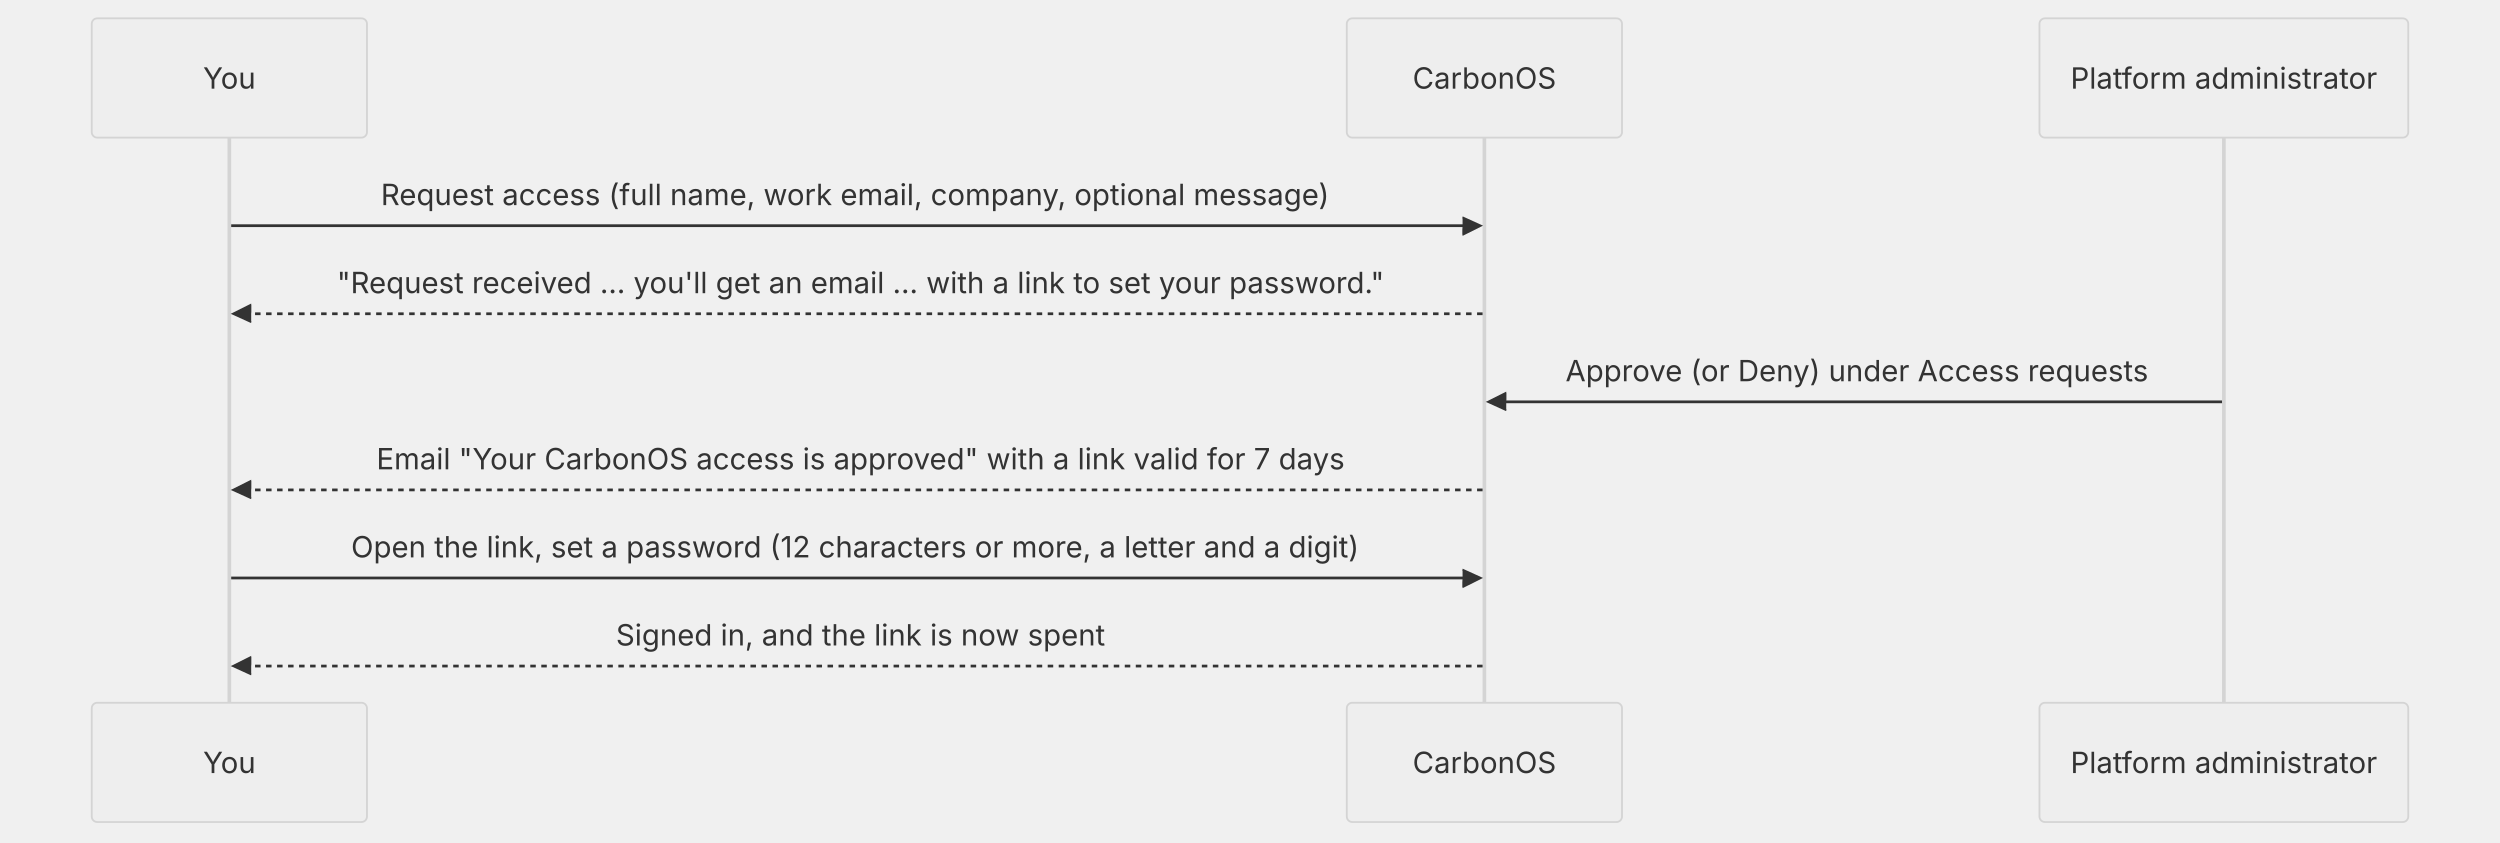
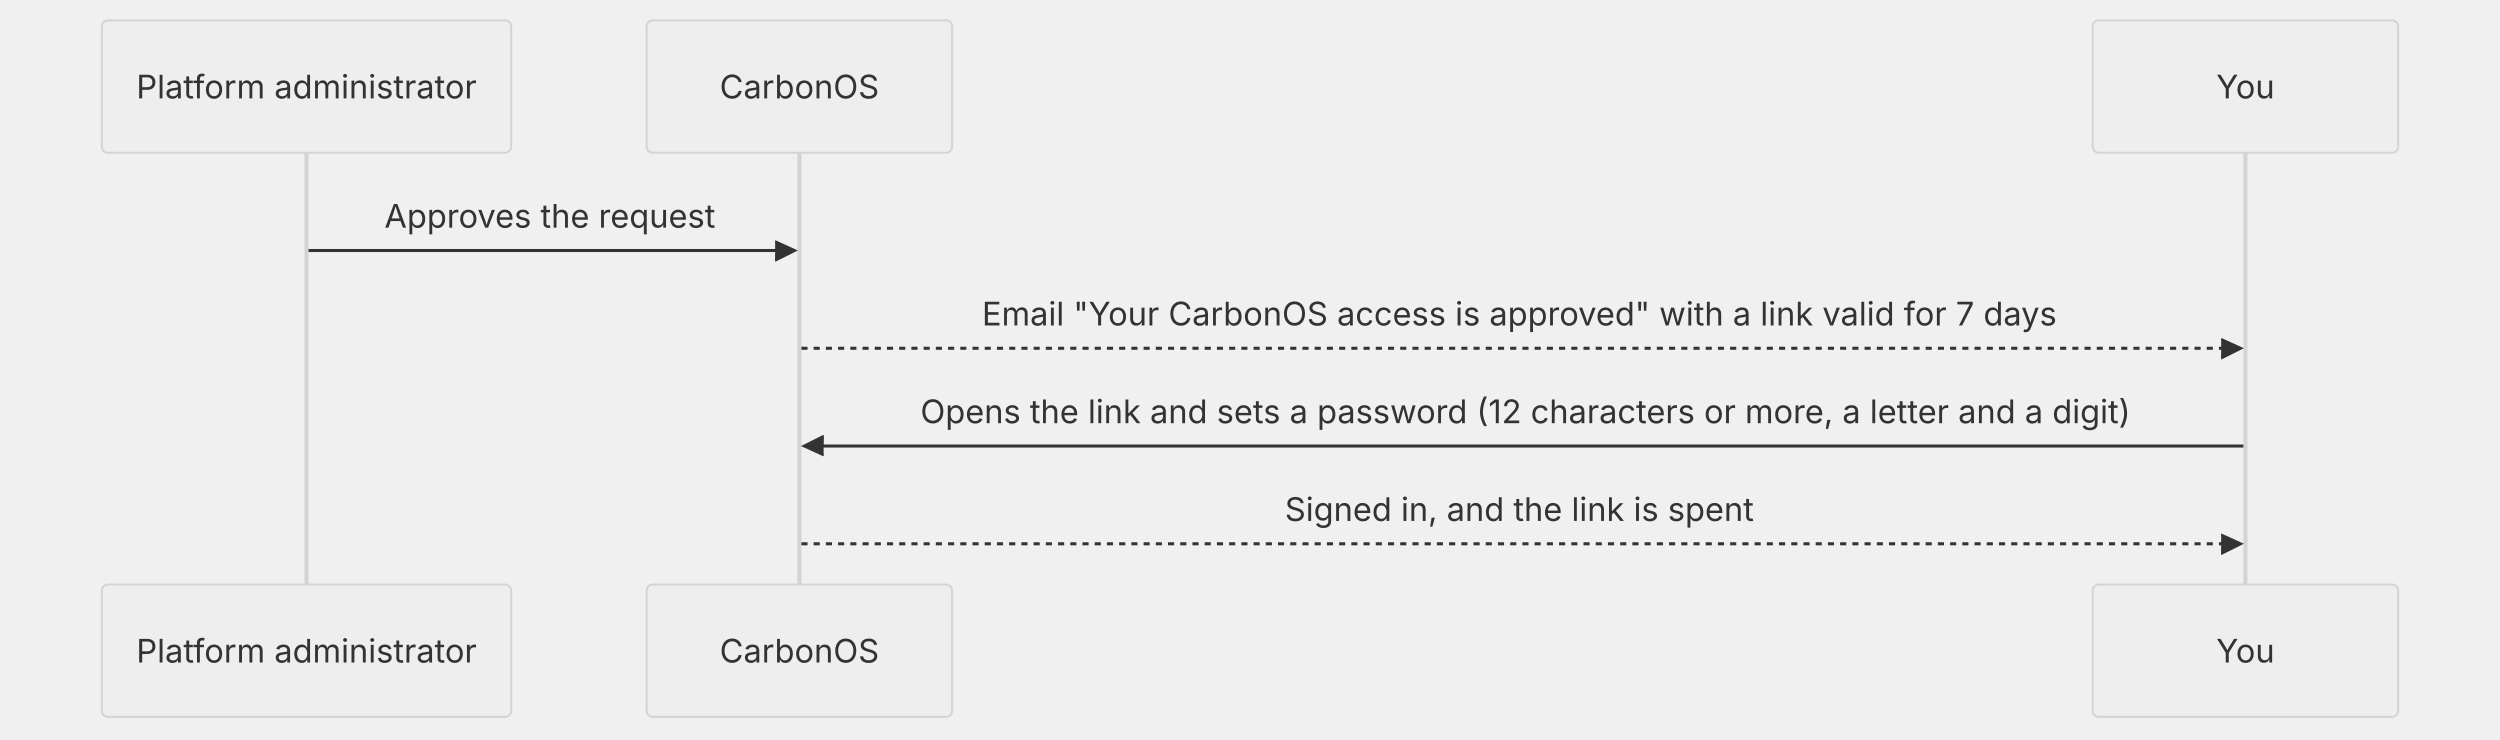
- <svg xmlns="http://www.w3.org/2000/svg" id="d4b9922a975cefffa" width="100%" style="max-width: 1362.5px;" viewBox="-50 -10 1362.5 459" role="graphics-document document" aria-roledescription="sequence" aria-describedby="chart-desc-d4b9922a975cefffa" aria-labelledby="chart-title-d4b9922a975cefffa">
+ <svg xmlns="http://www.w3.org/2000/svg" id="d324cb04a0a35ebe0" width="100%" style="max-width: 1227.5px;" viewBox="-50 -10 1227.5 363" role="graphics-document document" aria-roledescription="sequence" aria-describedby="chart-desc-d324cb04a0a35ebe0" aria-labelledby="chart-title-d324cb04a0a35ebe0">
  <g>
-     <rect x="1061.5" y="373" fill="#eaeaea" stroke="#666" width="201" height="65" name="A" rx="3" ry="3" class="actor actor-bottom" />
-     <text x="1162" y="405.5" dominant-baseline="central" alignment-baseline="central" class="actor actor-box" style="text-anchor: middle; font-size: 16px; font-weight: 400; font-family: Inter, system-ui, sans-serif;">
-       <tspan x="1162" dy="0">Platform administrator</tspan>
+     <rect x="977.5" y="277" fill="#eaeaea" stroke="#666" width="150" height="65" name="Y" rx="3" ry="3" class="actor actor-bottom" />
+     <text x="1052.5" y="309.5" dominant-baseline="central" alignment-baseline="central" class="actor actor-box" style="text-anchor: middle; font-size: 16px; font-weight: 400; font-family: Inter, system-ui, sans-serif;">
+       <tspan x="1052.5" dy="0">You</tspan>
    </text>
  </g>
  <g>
-     <rect x="684" y="373" fill="#eaeaea" stroke="#666" width="150" height="65" name="C" rx="3" ry="3" class="actor actor-bottom" />
-     <text x="759" y="405.5" dominant-baseline="central" alignment-baseline="central" class="actor actor-box" style="text-anchor: middle; font-size: 16px; font-weight: 400; font-family: Inter, system-ui, sans-serif;">
-       <tspan x="759" dy="0">CarbonOS</tspan>
+     <rect x="267.5" y="277" fill="#eaeaea" stroke="#666" width="150" height="65" name="C" rx="3" ry="3" class="actor actor-bottom" />
+     <text x="342.5" y="309.5" dominant-baseline="central" alignment-baseline="central" class="actor actor-box" style="text-anchor: middle; font-size: 16px; font-weight: 400; font-family: Inter, system-ui, sans-serif;">
+       <tspan x="342.5" dy="0">CarbonOS</tspan>
    </text>
  </g>
  <g>
-     <rect x="0" y="373" fill="#eaeaea" stroke="#666" width="150" height="65" name="Y" rx="3" ry="3" class="actor actor-bottom" />
-     <text x="75" y="405.5" dominant-baseline="central" alignment-baseline="central" class="actor actor-box" style="text-anchor: middle; font-size: 16px; font-weight: 400; font-family: Inter, system-ui, sans-serif;">
-       <tspan x="75" dy="0">You</tspan>
+     <rect x="0" y="277" fill="#eaeaea" stroke="#666" width="201" height="65" name="A" rx="3" ry="3" class="actor actor-bottom" />
+     <text x="100.5" y="309.5" dominant-baseline="central" alignment-baseline="central" class="actor actor-box" style="text-anchor: middle; font-size: 16px; font-weight: 400; font-family: Inter, system-ui, sans-serif;">
+       <tspan x="100.5" dy="0">Platform administrator</tspan>
    </text>
  </g>
  <g>
-     <line id="actor5" x1="1162" y1="65" x2="1162" y2="373" class="actor-line 200" stroke-width="0.5px" stroke="#999" name="A" data-et="life-line" data-id="A" />
-     <g id="root-5" data-et="participant" data-type="participant" data-id="A">
-       <rect x="1061.5" y="0" fill="#eaeaea" stroke="#666" width="201" height="65" name="A" rx="3" ry="3" class="actor actor-top" />
-       <text x="1162" y="32.5" dominant-baseline="central" alignment-baseline="central" class="actor actor-box" style="text-anchor: middle; font-size: 16px; font-weight: 400; font-family: Inter, system-ui, sans-serif;">
-         <tspan x="1162" dy="0">Platform administrator</tspan>
+     <line id="actor2" x1="1052.5" y1="65" x2="1052.5" y2="277" class="actor-line 200" stroke-width="0.5px" stroke="#999" name="Y" data-et="life-line" data-id="Y" />
+     <g id="root-2" data-et="participant" data-type="participant" data-id="Y">
+       <rect x="977.5" y="0" fill="#eaeaea" stroke="#666" width="150" height="65" name="Y" rx="3" ry="3" class="actor actor-top" />
+       <text x="1052.5" y="32.5" dominant-baseline="central" alignment-baseline="central" class="actor actor-box" style="text-anchor: middle; font-size: 16px; font-weight: 400; font-family: Inter, system-ui, sans-serif;">
+         <tspan x="1052.5" dy="0">You</tspan>
      </text>
    </g>
  </g>
  <g>
-     <line id="actor4" x1="759" y1="65" x2="759" y2="373" class="actor-line 200" stroke-width="0.5px" stroke="#999" name="C" data-et="life-line" data-id="C" />
-     <g id="root-4" data-et="participant" data-type="participant" data-id="C">
-       <rect x="684" y="0" fill="#eaeaea" stroke="#666" width="150" height="65" name="C" rx="3" ry="3" class="actor actor-top" />
-       <text x="759" y="32.5" dominant-baseline="central" alignment-baseline="central" class="actor actor-box" style="text-anchor: middle; font-size: 16px; font-weight: 400; font-family: Inter, system-ui, sans-serif;">
-         <tspan x="759" dy="0">CarbonOS</tspan>
+     <line id="actor1" x1="342.5" y1="65" x2="342.5" y2="277" class="actor-line 200" stroke-width="0.5px" stroke="#999" name="C" data-et="life-line" data-id="C" />
+     <g id="root-1" data-et="participant" data-type="participant" data-id="C">
+       <rect x="267.5" y="0" fill="#eaeaea" stroke="#666" width="150" height="65" name="C" rx="3" ry="3" class="actor actor-top" />
+       <text x="342.5" y="32.5" dominant-baseline="central" alignment-baseline="central" class="actor actor-box" style="text-anchor: middle; font-size: 16px; font-weight: 400; font-family: Inter, system-ui, sans-serif;">
+         <tspan x="342.5" dy="0">CarbonOS</tspan>
      </text>
    </g>
  </g>
  <g>
-     <line id="actor3" x1="75" y1="65" x2="75" y2="373" class="actor-line 200" stroke-width="0.5px" stroke="#999" name="Y" data-et="life-line" data-id="Y" />
-     <g id="root-3" data-et="participant" data-type="participant" data-id="Y">
-       <rect x="0" y="0" fill="#eaeaea" stroke="#666" width="150" height="65" name="Y" rx="3" ry="3" class="actor actor-top" />
-       <text x="75" y="32.5" dominant-baseline="central" alignment-baseline="central" class="actor actor-box" style="text-anchor: middle; font-size: 16px; font-weight: 400; font-family: Inter, system-ui, sans-serif;">
-         <tspan x="75" dy="0">You</tspan>
+     <line id="actor0" x1="100.5" y1="65" x2="100.5" y2="277" class="actor-line 200" stroke-width="0.5px" stroke="#999" name="A" data-et="life-line" data-id="A" />
+     <g id="root-0" data-et="participant" data-type="participant" data-id="A">
+       <rect x="0" y="0" fill="#eaeaea" stroke="#666" width="201" height="65" name="A" rx="3" ry="3" class="actor actor-top" />
+       <text x="100.5" y="32.5" dominant-baseline="central" alignment-baseline="central" class="actor actor-box" style="text-anchor: middle; font-size: 16px; font-weight: 400; font-family: Inter, system-ui, sans-serif;">
+         <tspan x="100.5" dy="0">Platform administrator</tspan>
      </text>
    </g>
  </g>
-   <style>#d4b9922a975cefffa{font-family:Inter,system-ui,sans-serif;font-size:16px;fill:#000000;}@keyframes edge-animation-frame{from{stroke-dashoffset:0;}}@keyframes dash{to{stroke-dashoffset:0;}}#d4b9922a975cefffa .edge-animation-slow{stroke-dasharray:9,5!important;stroke-dashoffset:900;animation:dash 50s linear infinite;stroke-linecap:round;}#d4b9922a975cefffa .edge-animation-fast{stroke-dasharray:9,5!important;stroke-dashoffset:900;animation:dash 20s linear infinite;stroke-linecap:round;}#d4b9922a975cefffa .error-icon{fill:#552222;}#d4b9922a975cefffa .error-text{fill:#552222;stroke:#552222;}#d4b9922a975cefffa .edge-thickness-normal{stroke-width:1px;}#d4b9922a975cefffa .edge-thickness-thick{stroke-width:3.5px;}#d4b9922a975cefffa .edge-pattern-solid{stroke-dasharray:0;}#d4b9922a975cefffa .edge-thickness-invisible{stroke-width:0;fill:none;}#d4b9922a975cefffa .edge-pattern-dashed{stroke-dasharray:3;}#d4b9922a975cefffa .edge-pattern-dotted{stroke-dasharray:2;}#d4b9922a975cefffa .marker{fill:#666;stroke:#666;}#d4b9922a975cefffa .marker.cross{stroke:#666;}#d4b9922a975cefffa svg{font-family:Inter,system-ui,sans-serif;font-size:16px;}#d4b9922a975cefffa p{margin:0;}#d4b9922a975cefffa .actor{stroke:hsl(0, 0%, 83%);fill:#eee;stroke-width:1;}#d4b9922a975cefffa rect.actor.outer-path[data-look="neo"]{filter:drop-shadow( 1px 2px 2px rgba(185,185,185,1));}#d4b9922a975cefffa rect.note[data-look="neo"]{stroke:#999;fill:#666;filter:drop-shadow( 1px 2px 2px rgba(185,185,185,1));}#d4b9922a975cefffa text.actor&gt;tspan{fill:#333;stroke:none;}#d4b9922a975cefffa .actor-line{stroke:hsl(0, 0%, 83%);}#d4b9922a975cefffa .innerArc{stroke-width:1.5;stroke-dasharray:none;}#d4b9922a975cefffa .messageLine0{stroke-width:1.5;stroke-dasharray:none;stroke:#333;}#d4b9922a975cefffa .messageLine1{stroke-width:1.5;stroke-dasharray:2,2;stroke:#333;}#d4b9922a975cefffa [id$="-arrowhead"] path{fill:#333;stroke:#333;}#d4b9922a975cefffa .sequenceNumber{fill:white;}#d4b9922a975cefffa [id$="-sequencenumber"]{fill:#333;}#d4b9922a975cefffa [id$="-crosshead"] path{fill:#333;stroke:#333;}#d4b9922a975cefffa .messageText{fill:#333;stroke:none;}#d4b9922a975cefffa .labelBox{stroke:hsl(0, 0%, 83%);fill:#eee;filter:none;}#d4b9922a975cefffa .labelText,#d4b9922a975cefffa .labelText&gt;tspan{fill:#333;stroke:none;}#d4b9922a975cefffa .loopText,#d4b9922a975cefffa .loopText&gt;tspan{fill:#333;stroke:none;}#d4b9922a975cefffa .sectionTitle,#d4b9922a975cefffa .sectionTitle&gt;tspan{fill:#333;stroke:none;}#d4b9922a975cefffa .loopLine{stroke-width:2px;stroke-dasharray:2,2;stroke:hsl(0, 0%, 83%);fill:hsl(0, 0%, 83%);}#d4b9922a975cefffa .note{stroke:#999;fill:#666;}#d4b9922a975cefffa .noteText,#d4b9922a975cefffa .noteText&gt;tspan{fill:#fff;stroke:none;font-weight:normal;}#d4b9922a975cefffa .activation0{fill:#f4f4f4;stroke:#666;}#d4b9922a975cefffa .activation1{fill:#f4f4f4;stroke:#666;}#d4b9922a975cefffa .activation2{fill:#f4f4f4;stroke:#666;}#d4b9922a975cefffa .actorPopupMenu{position:absolute;}#d4b9922a975cefffa .actorPopupMenuPanel{position:absolute;fill:#eee;box-shadow:0px 8px 16px 0px rgba(0,0,0,0.2);filter:drop-shadow(3px 5px 2px rgb(0 0 0 / 0.4));}#d4b9922a975cefffa .actor-man circle,#d4b9922a975cefffa line{fill:#eee;stroke-width:2px;}#d4b9922a975cefffa g rect.rect{filter:drop-shadow( 1px 2px 2px rgba(185,185,185,1));stroke:#999;}#d4b9922a975cefffa .node .neo-node{stroke:#999;}#d4b9922a975cefffa [data-look="neo"].node rect,#d4b9922a975cefffa [data-look="neo"].cluster rect,#d4b9922a975cefffa [data-look="neo"].node polygon{stroke:url(#d4b9922a975cefffa-gradient);filter:drop-shadow( 1px 2px 2px rgba(185,185,185,1));}#d4b9922a975cefffa [data-look="neo"].swimlane.cluster rect{filter:none;}#d4b9922a975cefffa [data-look="neo"].node path{stroke:url(#d4b9922a975cefffa-gradient);stroke-width:1px;}#d4b9922a975cefffa [data-look="neo"].node .outer-path{filter:drop-shadow( 1px 2px 2px rgba(185,185,185,1));}#d4b9922a975cefffa [data-look="neo"].node .neo-line path{stroke:#999;filter:none;}#d4b9922a975cefffa [data-look="neo"].node circle{stroke:url(#d4b9922a975cefffa-gradient);filter:drop-shadow( 1px 2px 2px rgba(185,185,185,1));}#d4b9922a975cefffa [data-look="neo"].node circle .state-start{fill:#000000;}#d4b9922a975cefffa [data-look="neo"].icon-shape .icon{fill:url(#d4b9922a975cefffa-gradient);filter:drop-shadow( 1px 2px 2px rgba(185,185,185,1));}#d4b9922a975cefffa [data-look="neo"].icon-shape .icon-neo path{stroke:url(#d4b9922a975cefffa-gradient);filter:drop-shadow( 1px 2px 2px rgba(185,185,185,1));}#d4b9922a975cefffa :root{--mermaid-font-family:Inter,system-ui,sans-serif;}</style>
+   <style>#d324cb04a0a35ebe0{font-family:Inter,system-ui,sans-serif;font-size:16px;fill:#000000;}@keyframes edge-animation-frame{from{stroke-dashoffset:0;}}@keyframes dash{to{stroke-dashoffset:0;}}#d324cb04a0a35ebe0 .edge-animation-slow{stroke-dasharray:9,5!important;stroke-dashoffset:900;animation:dash 50s linear infinite;stroke-linecap:round;}#d324cb04a0a35ebe0 .edge-animation-fast{stroke-dasharray:9,5!important;stroke-dashoffset:900;animation:dash 20s linear infinite;stroke-linecap:round;}#d324cb04a0a35ebe0 .error-icon{fill:#552222;}#d324cb04a0a35ebe0 .error-text{fill:#552222;stroke:#552222;}#d324cb04a0a35ebe0 .edge-thickness-normal{stroke-width:1px;}#d324cb04a0a35ebe0 .edge-thickness-thick{stroke-width:3.5px;}#d324cb04a0a35ebe0 .edge-pattern-solid{stroke-dasharray:0;}#d324cb04a0a35ebe0 .edge-thickness-invisible{stroke-width:0;fill:none;}#d324cb04a0a35ebe0 .edge-pattern-dashed{stroke-dasharray:3;}#d324cb04a0a35ebe0 .edge-pattern-dotted{stroke-dasharray:2;}#d324cb04a0a35ebe0 .marker{fill:#666;stroke:#666;}#d324cb04a0a35ebe0 .marker.cross{stroke:#666;}#d324cb04a0a35ebe0 svg{font-family:Inter,system-ui,sans-serif;font-size:16px;}#d324cb04a0a35ebe0 p{margin:0;}#d324cb04a0a35ebe0 .actor{stroke:hsl(0, 0%, 83%);fill:#eee;stroke-width:1;}#d324cb04a0a35ebe0 rect.actor.outer-path[data-look="neo"]{filter:drop-shadow( 1px 2px 2px rgba(185,185,185,1));}#d324cb04a0a35ebe0 rect.note[data-look="neo"]{stroke:#999;fill:#666;filter:drop-shadow( 1px 2px 2px rgba(185,185,185,1));}#d324cb04a0a35ebe0 text.actor&gt;tspan{fill:#333;stroke:none;}#d324cb04a0a35ebe0 .actor-line{stroke:hsl(0, 0%, 83%);}#d324cb04a0a35ebe0 .innerArc{stroke-width:1.5;stroke-dasharray:none;}#d324cb04a0a35ebe0 .messageLine0{stroke-width:1.5;stroke-dasharray:none;stroke:#333;}#d324cb04a0a35ebe0 .messageLine1{stroke-width:1.5;stroke-dasharray:2,2;stroke:#333;}#d324cb04a0a35ebe0 [id$="-arrowhead"] path{fill:#333;stroke:#333;}#d324cb04a0a35ebe0 .sequenceNumber{fill:white;}#d324cb04a0a35ebe0 [id$="-sequencenumber"]{fill:#333;}#d324cb04a0a35ebe0 [id$="-crosshead"] path{fill:#333;stroke:#333;}#d324cb04a0a35ebe0 .messageText{fill:#333;stroke:none;}#d324cb04a0a35ebe0 .labelBox{stroke:hsl(0, 0%, 83%);fill:#eee;filter:none;}#d324cb04a0a35ebe0 .labelText,#d324cb04a0a35ebe0 .labelText&gt;tspan{fill:#333;stroke:none;}#d324cb04a0a35ebe0 .loopText,#d324cb04a0a35ebe0 .loopText&gt;tspan{fill:#333;stroke:none;}#d324cb04a0a35ebe0 .sectionTitle,#d324cb04a0a35ebe0 .sectionTitle&gt;tspan{fill:#333;stroke:none;}#d324cb04a0a35ebe0 .loopLine{stroke-width:2px;stroke-dasharray:2,2;stroke:hsl(0, 0%, 83%);fill:hsl(0, 0%, 83%);}#d324cb04a0a35ebe0 .note{stroke:#999;fill:#666;}#d324cb04a0a35ebe0 .noteText,#d324cb04a0a35ebe0 .noteText&gt;tspan{fill:#fff;stroke:none;font-weight:normal;}#d324cb04a0a35ebe0 .activation0{fill:#f4f4f4;stroke:#666;}#d324cb04a0a35ebe0 .activation1{fill:#f4f4f4;stroke:#666;}#d324cb04a0a35ebe0 .activation2{fill:#f4f4f4;stroke:#666;}#d324cb04a0a35ebe0 .actorPopupMenu{position:absolute;}#d324cb04a0a35ebe0 .actorPopupMenuPanel{position:absolute;fill:#eee;box-shadow:0px 8px 16px 0px rgba(0,0,0,0.2);filter:drop-shadow(3px 5px 2px rgb(0 0 0 / 0.4));}#d324cb04a0a35ebe0 .actor-man circle,#d324cb04a0a35ebe0 line{fill:#eee;stroke-width:2px;}#d324cb04a0a35ebe0 g rect.rect{filter:drop-shadow( 1px 2px 2px rgba(185,185,185,1));stroke:#999;}#d324cb04a0a35ebe0 .node .neo-node{stroke:#999;}#d324cb04a0a35ebe0 [data-look="neo"].node rect,#d324cb04a0a35ebe0 [data-look="neo"].cluster rect,#d324cb04a0a35ebe0 [data-look="neo"].node polygon{stroke:url(#d324cb04a0a35ebe0-gradient);filter:drop-shadow( 1px 2px 2px rgba(185,185,185,1));}#d324cb04a0a35ebe0 [data-look="neo"].swimlane.cluster rect{filter:none;}#d324cb04a0a35ebe0 [data-look="neo"].node path{stroke:url(#d324cb04a0a35ebe0-gradient);stroke-width:1px;}#d324cb04a0a35ebe0 [data-look="neo"].node .outer-path{filter:drop-shadow( 1px 2px 2px rgba(185,185,185,1));}#d324cb04a0a35ebe0 [data-look="neo"].node .neo-line path{stroke:#999;filter:none;}#d324cb04a0a35ebe0 [data-look="neo"].node circle{stroke:url(#d324cb04a0a35ebe0-gradient);filter:drop-shadow( 1px 2px 2px rgba(185,185,185,1));}#d324cb04a0a35ebe0 [data-look="neo"].node circle .state-start{fill:#000000;}#d324cb04a0a35ebe0 [data-look="neo"].icon-shape .icon{fill:url(#d324cb04a0a35ebe0-gradient);filter:drop-shadow( 1px 2px 2px rgba(185,185,185,1));}#d324cb04a0a35ebe0 [data-look="neo"].icon-shape .icon-neo path{stroke:url(#d324cb04a0a35ebe0-gradient);filter:drop-shadow( 1px 2px 2px rgba(185,185,185,1));}#d324cb04a0a35ebe0 :root{--mermaid-font-family:Inter,system-ui,sans-serif;}</style>
  <g />
  <defs>
-     <symbol id="d4b9922a975cefffa-computer" width="24" height="24">
+     <symbol id="d324cb04a0a35ebe0-computer" width="24" height="24">
      <path transform="scale(.5)" d="M2 2v13h20v-13h-20zm18 11h-16v-9h16v9zm-10.228 6l.466-1h3.524l.467 1h-4.457zm14.228 3h-24l2-6h2.104l-1.33 4h18.45l-1.297-4h2.073l2 6zm-5-10h-14v-7h14v7z" />
    </symbol>
  </defs>
  <defs>
-     <symbol id="d4b9922a975cefffa-database" fill-rule="evenodd" clip-rule="evenodd">
+     <symbol id="d324cb04a0a35ebe0-database" fill-rule="evenodd" clip-rule="evenodd">
      <path transform="scale(.5)" d="M12.258.001l.256.004.255.005.253.008.251.01.249.012.247.015.246.016.242.019.241.02.239.023.236.024.233.027.231.028.229.031.225.032.223.034.22.036.217.038.214.04.211.041.208.043.205.045.201.046.198.048.194.05.191.051.187.053.183.054.18.056.175.057.172.059.168.06.163.061.16.063.155.064.15.066.074.033.073.033.071.034.07.034.069.035.068.035.067.035.066.035.064.036.064.036.062.036.06.036.06.037.058.037.058.037.055.038.055.038.053.038.052.038.051.039.05.039.048.039.047.039.045.04.044.04.043.04.041.04.04.041.039.041.037.041.036.041.034.041.033.042.032.042.03.042.029.042.027.042.026.043.024.043.023.043.021.043.02.043.018.044.017.043.015.044.013.044.012.044.011.045.009.044.007.045.006.045.004.045.002.045.001.045v17l-.001.045-.002.045-.004.045-.006.045-.007.045-.009.044-.011.045-.012.044-.013.044-.015.044-.017.043-.018.044-.02.043-.021.043-.023.043-.024.043-.026.043-.027.042-.029.042-.03.042-.032.042-.033.042-.034.041-.036.041-.037.041-.039.041-.04.041-.041.04-.043.04-.044.04-.045.04-.047.039-.048.039-.05.039-.051.039-.052.038-.053.038-.055.038-.055.038-.058.037-.058.037-.06.037-.06.036-.062.036-.064.036-.064.036-.066.035-.067.035-.068.035-.069.035-.07.034-.071.034-.073.033-.074.033-.15.066-.155.064-.16.063-.163.061-.168.06-.172.059-.175.057-.18.056-.183.054-.187.053-.191.051-.194.05-.198.048-.201.046-.205.045-.208.043-.211.041-.214.04-.217.038-.22.036-.223.034-.225.032-.229.031-.231.028-.233.027-.236.024-.239.023-.241.02-.242.019-.246.016-.247.015-.249.012-.251.01-.253.008-.255.005-.256.004-.258.001-.258-.001-.256-.004-.255-.005-.253-.008-.251-.01-.249-.012-.247-.015-.245-.016-.243-.019-.241-.02-.238-.023-.236-.024-.234-.027-.231-.028-.228-.031-.226-.032-.223-.034-.22-.036-.217-.038-.214-.04-.211-.041-.208-.043-.204-.045-.201-.046-.198-.048-.195-.05-.19-.051-.187-.053-.184-.054-.179-.056-.176-.057-.172-.059-.167-.06-.164-.061-.159-.063-.155-.064-.151-.066-.074-.033-.072-.033-.072-.034-.07-.034-.069-.035-.068-.035-.067-.035-.066-.035-.064-.036-.063-.036-.062-.036-.061-.036-.06-.037-.058-.037-.057-.037-.056-.038-.055-.038-.053-.038-.052-.038-.051-.039-.049-.039-.049-.039-.046-.039-.046-.04-.044-.04-.043-.04-.041-.04-.04-.041-.039-.041-.037-.041-.036-.041-.034-.041-.033-.042-.032-.042-.03-.042-.029-.042-.027-.042-.026-.043-.024-.043-.023-.043-.021-.043-.02-.043-.018-.044-.017-.043-.015-.044-.013-.044-.012-.044-.011-.045-.009-.044-.007-.045-.006-.045-.004-.045-.002-.045-.001-.045v-17l.001-.045.002-.045.004-.045.006-.045.007-.045.009-.044.011-.045.012-.044.013-.044.015-.044.017-.043.018-.044.02-.043.021-.043.023-.043.024-.043.026-.043.027-.042.029-.042.03-.042.032-.042.033-.042.034-.041.036-.041.037-.041.039-.041.04-.041.041-.04.043-.04.044-.04.046-.04.046-.039.049-.039.049-.039.051-.039.052-.038.053-.038.055-.038.056-.038.057-.037.058-.037.06-.037.061-.036.062-.036.063-.036.064-.036.066-.035.067-.035.068-.035.069-.035.07-.034.072-.034.072-.033.074-.033.151-.066.155-.064.159-.063.164-.061.167-.06.172-.059.176-.057.179-.056.184-.054.187-.053.19-.051.195-.05.198-.048.201-.046.204-.045.208-.043.211-.041.214-.04.217-.038.22-.036.223-.034.226-.032.228-.031.231-.028.234-.027.236-.024.238-.023.241-.02.243-.019.245-.016.247-.015.249-.012.251-.01.253-.008.255-.005.256-.004.258-.001.258.001zm-9.258 20.499v.01l.001.021.003.021.004.022.005.021.006.022.007.022.009.023.01.022.011.023.012.023.013.023.015.023.016.024.017.023.018.024.019.024.021.024.022.025.023.024.024.025.052.049.056.05.061.051.066.051.07.051.075.051.079.052.084.052.088.052.092.052.097.052.102.051.105.052.11.052.114.051.119.051.123.051.127.05.131.05.135.05.139.048.144.049.147.047.152.047.155.047.16.045.163.045.167.043.171.043.176.041.178.041.183.039.187.039.19.037.194.035.197.035.202.033.204.031.209.03.212.029.216.027.219.025.222.024.226.021.23.02.233.018.236.016.24.015.243.012.246.01.249.008.253.005.256.004.259.001.26-.001.257-.004.254-.005.25-.008.247-.011.244-.012.241-.014.237-.016.233-.018.231-.021.226-.021.224-.024.22-.026.216-.027.212-.028.21-.031.205-.031.202-.034.198-.034.194-.036.191-.037.187-.039.183-.04.179-.04.175-.042.172-.043.168-.044.163-.045.16-.046.155-.046.152-.047.148-.048.143-.049.139-.049.136-.05.131-.05.126-.05.123-.051.118-.052.114-.051.11-.052.106-.052.101-.052.096-.052.092-.052.088-.053.083-.051.079-.052.074-.052.07-.051.065-.051.06-.051.056-.05.051-.05.023-.024.023-.025.021-.024.02-.024.019-.024.018-.024.017-.024.015-.023.014-.024.013-.023.012-.023.01-.023.01-.022.008-.022.006-.022.006-.022.004-.022.004-.021.001-.021.001-.021v-4.127l-.077.055-.08.053-.083.054-.085.053-.087.052-.09.052-.093.051-.095.05-.097.05-.1.049-.102.049-.105.048-.106.047-.109.047-.111.046-.114.045-.115.045-.118.044-.12.043-.122.042-.124.042-.126.041-.128.04-.13.04-.132.038-.134.038-.135.037-.138.037-.139.035-.142.035-.143.034-.144.033-.147.032-.148.031-.15.03-.151.03-.153.029-.154.027-.156.027-.158.026-.159.025-.161.024-.162.023-.163.022-.165.021-.166.02-.167.019-.169.018-.169.017-.171.016-.173.015-.173.014-.175.013-.175.012-.177.011-.178.01-.179.008-.179.008-.181.006-.182.005-.182.004-.184.003-.184.002h-.37l-.184-.002-.184-.003-.182-.004-.182-.005-.181-.006-.179-.008-.179-.008-.178-.01-.176-.011-.176-.012-.175-.013-.173-.014-.172-.015-.171-.016-.17-.017-.169-.018-.167-.019-.166-.02-.165-.021-.163-.022-.162-.023-.161-.024-.159-.025-.157-.026-.156-.027-.155-.027-.153-.029-.151-.03-.15-.03-.148-.031-.146-.032-.145-.033-.143-.034-.141-.035-.14-.035-.137-.037-.136-.037-.134-.038-.132-.038-.13-.04-.128-.04-.126-.041-.124-.042-.122-.042-.12-.044-.117-.043-.116-.045-.113-.045-.112-.046-.109-.047-.106-.047-.105-.048-.102-.049-.1-.049-.097-.05-.095-.05-.093-.052-.09-.051-.087-.052-.085-.053-.083-.054-.08-.054-.077-.054v4.127zm0-5.654v.011l.001.021.003.021.004.021.005.022.006.022.007.022.009.022.01.022.011.023.012.023.013.023.015.024.016.023.017.024.018.024.019.024.021.024.022.024.023.025.024.024.052.05.056.05.061.05.066.051.07.051.075.052.079.051.084.052.088.052.092.052.097.052.102.052.105.052.11.051.114.051.119.052.123.05.127.051.131.05.135.049.139.049.144.048.147.048.152.047.155.046.16.045.163.045.167.044.171.042.176.042.178.04.183.04.187.038.19.037.194.036.197.034.202.033.204.032.209.03.212.028.216.027.219.025.222.024.226.022.23.02.233.018.236.016.24.014.243.012.246.01.249.008.253.006.256.003.259.001.26-.001.257-.003.254-.006.25-.008.247-.01.244-.012.241-.015.237-.016.233-.018.231-.02.226-.022.224-.024.22-.025.216-.027.212-.029.21-.03.205-.032.202-.033.198-.035.194-.036.191-.037.187-.039.183-.039.179-.041.175-.042.172-.043.168-.044.163-.045.16-.045.155-.047.152-.047.148-.048.143-.048.139-.05.136-.049.131-.05.126-.051.123-.051.118-.051.114-.052.11-.052.106-.052.101-.052.096-.052.092-.052.088-.052.083-.052.079-.052.074-.051.07-.052.065-.051.06-.05.056-.051.051-.049.023-.025.023-.024.021-.025.02-.024.019-.024.018-.024.017-.024.015-.023.014-.023.013-.024.012-.022.01-.023.01-.023.008-.022.006-.022.006-.022.004-.021.004-.022.001-.021.001-.021v-4.139l-.077.054-.08.054-.083.054-.085.052-.087.053-.09.051-.093.051-.095.051-.097.05-.1.049-.102.049-.105.048-.106.047-.109.047-.111.046-.114.045-.115.044-.118.044-.12.044-.122.042-.124.042-.126.041-.128.04-.13.039-.132.039-.134.038-.135.037-.138.036-.139.036-.142.035-.143.033-.144.033-.147.033-.148.031-.15.03-.151.03-.153.028-.154.028-.156.027-.158.026-.159.025-.161.024-.162.023-.163.022-.165.021-.166.02-.167.019-.169.018-.169.017-.171.016-.173.015-.173.014-.175.013-.175.012-.177.011-.178.009-.179.009-.179.007-.181.007-.182.005-.182.004-.184.003-.184.002h-.37l-.184-.002-.184-.003-.182-.004-.182-.005-.181-.007-.179-.007-.179-.009-.178-.009-.176-.011-.176-.012-.175-.013-.173-.014-.172-.015-.171-.016-.17-.017-.169-.018-.167-.019-.166-.02-.165-.021-.163-.022-.162-.023-.161-.024-.159-.025-.157-.026-.156-.027-.155-.028-.153-.028-.151-.03-.15-.03-.148-.031-.146-.033-.145-.033-.143-.033-.141-.035-.14-.036-.137-.036-.136-.037-.134-.038-.132-.039-.13-.039-.128-.04-.126-.041-.124-.042-.122-.043-.12-.043-.117-.044-.116-.044-.113-.046-.112-.046-.109-.046-.106-.047-.105-.048-.102-.049-.1-.049-.097-.05-.095-.051-.093-.051-.09-.051-.087-.053-.085-.052-.083-.054-.08-.054-.077-.054v4.139zm0-5.666v.011l.001.02.003.022.004.021.005.022.006.021.007.022.009.023.01.022.011.023.012.023.013.023.015.023.016.024.017.024.018.023.019.024.021.025.022.024.023.024.024.025.052.05.056.05.061.05.066.051.07.051.075.052.079.051.084.052.088.052.092.052.097.052.102.052.105.051.11.052.114.051.119.051.123.051.127.05.131.05.135.05.139.049.144.048.147.048.152.047.155.046.16.045.163.045.167.043.171.043.176.042.178.04.183.04.187.038.19.037.194.036.197.034.202.033.204.032.209.03.212.028.216.027.219.025.222.024.226.021.23.02.233.018.236.017.24.014.243.012.246.01.249.008.253.006.256.003.259.001.26-.001.257-.003.254-.006.25-.008.247-.01.244-.013.241-.014.237-.016.233-.018.231-.02.226-.022.224-.024.22-.025.216-.027.212-.029.21-.03.205-.032.202-.033.198-.035.194-.036.191-.037.187-.039.183-.039.179-.041.175-.042.172-.043.168-.044.163-.045.16-.045.155-.047.152-.047.148-.048.143-.049.139-.049.136-.049.131-.051.126-.05.123-.051.118-.052.114-.051.11-.052.106-.052.101-.052.096-.052.092-.052.088-.052.083-.052.079-.052.074-.052.07-.051.065-.051.06-.051.056-.05.051-.049.023-.025.023-.025.021-.024.02-.024.019-.024.018-.024.017-.024.015-.023.014-.024.013-.023.012-.023.01-.022.01-.023.008-.022.006-.022.006-.022.004-.022.004-.021.001-.021.001-.021v-4.153l-.077.054-.08.054-.083.053-.085.053-.087.053-.09.051-.093.051-.095.051-.097.05-.1.049-.102.048-.105.048-.106.048-.109.046-.111.046-.114.046-.115.044-.118.044-.12.043-.122.043-.124.042-.126.041-.128.04-.13.039-.132.039-.134.038-.135.037-.138.036-.139.036-.142.034-.143.034-.144.033-.147.032-.148.032-.15.03-.151.03-.153.028-.154.028-.156.027-.158.026-.159.024-.161.024-.162.023-.163.023-.165.021-.166.02-.167.019-.169.018-.169.017-.171.016-.173.015-.173.014-.175.013-.175.012-.177.01-.178.01-.179.009-.179.007-.181.006-.182.006-.182.004-.184.003-.184.001-.185.001-.185-.001-.184-.001-.184-.003-.182-.004-.182-.006-.181-.006-.179-.007-.179-.009-.178-.01-.176-.01-.176-.012-.175-.013-.173-.014-.172-.015-.171-.016-.17-.017-.169-.018-.167-.019-.166-.02-.165-.021-.163-.023-.162-.023-.161-.024-.159-.024-.157-.026-.156-.027-.155-.028-.153-.028-.151-.03-.15-.03-.148-.032-.146-.032-.145-.033-.143-.034-.141-.034-.14-.036-.137-.036-.136-.037-.134-.038-.132-.039-.13-.039-.128-.041-.126-.041-.124-.041-.122-.043-.12-.043-.117-.044-.116-.044-.113-.046-.112-.046-.109-.046-.106-.048-.105-.048-.102-.048-.1-.05-.097-.049-.095-.051-.093-.051-.09-.052-.087-.052-.085-.053-.083-.053-.08-.054-.077-.054v4.153zm8.74-8.179l-.257.004-.254.005-.25.008-.247.011-.244.012-.241.014-.237.016-.233.018-.231.021-.226.022-.224.023-.22.026-.216.027-.212.028-.21.031-.205.032-.202.033-.198.034-.194.036-.191.038-.187.038-.183.04-.179.041-.175.042-.172.043-.168.043-.163.045-.16.046-.155.046-.152.048-.148.048-.143.048-.139.049-.136.05-.131.05-.126.051-.123.051-.118.051-.114.052-.11.052-.106.052-.101.052-.096.052-.092.052-.088.052-.083.052-.079.052-.074.051-.07.052-.065.051-.06.05-.056.05-.051.05-.023.025-.023.024-.021.024-.02.025-.019.024-.018.024-.017.023-.015.024-.014.023-.013.023-.012.023-.01.023-.01.022-.008.022-.006.023-.006.021-.004.022-.004.021-.001.021-.001.021.001.021.001.021.004.021.004.022.006.021.006.023.008.022.01.022.01.023.012.023.013.023.014.023.015.024.017.023.018.024.019.024.02.025.021.024.023.024.023.025.051.05.056.05.06.05.065.051.07.052.074.051.079.052.083.052.088.052.092.052.096.052.101.052.106.052.11.052.114.052.118.051.123.051.126.051.131.05.136.05.139.049.143.048.148.048.152.048.155.046.16.046.163.045.168.043.172.043.175.042.179.041.183.04.187.038.191.038.194.036.198.034.202.033.205.032.21.031.212.028.216.027.22.026.224.023.226.022.231.021.233.018.237.016.241.014.244.012.247.011.25.008.254.005.257.004.26.001.26-.001.257-.004.254-.005.25-.008.247-.011.244-.012.241-.014.237-.016.233-.018.231-.021.226-.022.224-.023.22-.026.216-.027.212-.028.21-.031.205-.032.202-.033.198-.034.194-.036.191-.038.187-.038.183-.04.179-.041.175-.042.172-.043.168-.043.163-.045.16-.046.155-.046.152-.048.148-.048.143-.048.139-.049.136-.05.131-.05.126-.051.123-.051.118-.051.114-.052.11-.052.106-.052.101-.052.096-.052.092-.052.088-.052.083-.052.079-.052.074-.051.07-.052.065-.051.06-.05.056-.05.051-.05.023-.025.023-.024.021-.024.02-.025.019-.024.018-.024.017-.023.015-.024.014-.023.013-.023.012-.023.01-.023.01-.022.008-.022.006-.023.006-.021.004-.022.004-.021.001-.021.001-.021-.001-.021-.001-.021-.004-.021-.004-.022-.006-.021-.006-.023-.008-.022-.01-.022-.01-.023-.012-.023-.013-.023-.014-.023-.015-.024-.017-.023-.018-.024-.019-.024-.02-.025-.021-.024-.023-.024-.023-.025-.051-.05-.056-.05-.06-.05-.065-.051-.07-.052-.074-.051-.079-.052-.083-.052-.088-.052-.092-.052-.096-.052-.101-.052-.106-.052-.11-.052-.114-.052-.118-.051-.123-.051-.126-.051-.131-.05-.136-.05-.139-.049-.143-.048-.148-.048-.152-.048-.155-.046-.16-.046-.163-.045-.168-.043-.172-.043-.175-.042-.179-.041-.183-.04-.187-.038-.191-.038-.194-.036-.198-.034-.202-.033-.205-.032-.21-.031-.212-.028-.216-.027-.22-.026-.224-.023-.226-.022-.231-.021-.233-.018-.237-.016-.241-.014-.244-.012-.247-.011-.25-.008-.254-.005-.257-.004-.26-.001-.26.001z" />
    </symbol>
  </defs>
  <defs>
-     <symbol id="d4b9922a975cefffa-clock" width="24" height="24">
+     <symbol id="d324cb04a0a35ebe0-clock" width="24" height="24">
      <path transform="scale(.5)" d="M12 2c5.514 0 10 4.486 10 10s-4.486 10-10 10-10-4.486-10-10 4.486-10 10-10zm0-2c-6.627 0-12 5.373-12 12s5.373 12 12 12 12-5.373 12-12-5.373-12-12-12zm5.848 12.459c.202.038.202.333.001.372-1.907.361-6.045 1.111-6.547 1.111-.719 0-1.301-.582-1.301-1.301 0-.512.77-5.447 1.125-7.445.034-.192.312-.181.343.014l.985 6.238 5.394 1.011z" />
    </symbol>
  </defs>
  <defs>
-     <marker id="d4b9922a975cefffa-arrowhead" refX="7.9" refY="5" markerUnits="userSpaceOnUse" markerWidth="12" markerHeight="12" orient="auto-start-reverse">
+     <marker id="d324cb04a0a35ebe0-arrowhead" refX="7.9" refY="5" markerUnits="userSpaceOnUse" markerWidth="12" markerHeight="12" orient="auto-start-reverse">
      <path d="M -1 0 L 10 5 L 0 10 z" />
    </marker>
  </defs>
  <defs>
-     <marker id="d4b9922a975cefffa-crosshead" markerWidth="15" markerHeight="8" orient="auto" refX="4" refY="4.5">
+     <marker id="d324cb04a0a35ebe0-crosshead" markerWidth="15" markerHeight="8" orient="auto" refX="4" refY="4.5">
      <path fill="none" stroke="#000000" stroke-width="1pt" d="M 1,2 L 6,7 M 6,2 L 1,7" style="stroke-dasharray: 0, 0;" />
    </marker>
  </defs>
  <defs>
-     <marker id="d4b9922a975cefffa-filled-head" refX="15.5" refY="7" markerWidth="20" markerHeight="28" orient="auto">
+     <marker id="d324cb04a0a35ebe0-filled-head" refX="15.5" refY="7" markerWidth="20" markerHeight="28" orient="auto">
      <path d="M 18,7 L9,13 L14,7 L9,1 Z" />
    </marker>
  </defs>
  <defs>
-     <marker id="d4b9922a975cefffa-sequencenumber" refX="15" refY="15" markerWidth="60" markerHeight="40" orient="auto">
+     <marker id="d324cb04a0a35ebe0-sequencenumber" refX="15" refY="15" markerWidth="60" markerHeight="40" orient="auto">
      <circle cx="15" cy="15" r="6" />
    </marker>
  </defs>
  <defs>
-     <marker id="d4b9922a975cefffa-solidTopArrowHead" refX="7.9" refY="7.25" markerUnits="userSpaceOnUse" markerWidth="12" markerHeight="12" orient="auto-start-reverse">
+     <marker id="d324cb04a0a35ebe0-solidTopArrowHead" refX="7.9" refY="7.25" markerUnits="userSpaceOnUse" markerWidth="12" markerHeight="12" orient="auto-start-reverse">
      <path d="M 0 0 L 10 8 L 0 8 z" />
    </marker>
  </defs>
  <defs>
-     <marker id="d4b9922a975cefffa-solidBottomArrowHead" refX="7.9" refY="0.75" markerUnits="userSpaceOnUse" markerWidth="12" markerHeight="12" orient="auto-start-reverse">
+     <marker id="d324cb04a0a35ebe0-solidBottomArrowHead" refX="7.9" refY="0.75" markerUnits="userSpaceOnUse" markerWidth="12" markerHeight="12" orient="auto-start-reverse">
      <path d="M 0 0 L 10 0 L 0 8 z" />
    </marker>
  </defs>
  <defs>
-     <marker id="d4b9922a975cefffa-stickTopArrowHead" refX="7.5" refY="7" markerUnits="userSpaceOnUse" markerWidth="12" markerHeight="12" orient="auto-start-reverse">
+     <marker id="d324cb04a0a35ebe0-stickTopArrowHead" refX="7.5" refY="7" markerUnits="userSpaceOnUse" markerWidth="12" markerHeight="12" orient="auto-start-reverse">
      <path d="M 0 0 L 7 7" stroke="black" stroke-width="1.5" fill="none" />
    </marker>
  </defs>
  <defs>
-     <marker id="d4b9922a975cefffa-stickBottomArrowHead" refX="7.5" refY="0" markerUnits="userSpaceOnUse" markerWidth="12" markerHeight="12" orient="auto-start-reverse">
+     <marker id="d324cb04a0a35ebe0-stickBottomArrowHead" refX="7.5" refY="0" markerUnits="userSpaceOnUse" markerWidth="12" markerHeight="12" orient="auto-start-reverse">
      <path d="M 0 7 L 7 0" stroke="black" stroke-width="1.5" fill="none" />
    </marker>
  </defs>
-   <text x="416" y="80" text-anchor="middle" dominant-baseline="middle" alignment-baseline="middle" class="messageText" dy="1em" style="font-family: Inter, system-ui, sans-serif; font-size: 16px; font-weight: 400;">Request access (full name, work email, company, optional message)</text>
-   <line x1="76" y1="113" x2="755" y2="113" class="messageLine0" data-et="message" data-id="i0" data-from="Y" data-to="C" stroke-width="2" stroke="none" marker-end="url(#d4b9922a975cefffa-arrowhead)" style="fill: none;" />
-   <text x="419" y="128" text-anchor="middle" dominant-baseline="middle" alignment-baseline="middle" class="messageText" dy="1em" style="font-family: Inter, system-ui, sans-serif; font-size: 16px; font-weight: 400;">"Request received … you'll get an email … with a link to set your password."</text>
-   <line x1="758" y1="161" x2="79" y2="161" class="messageLine1" data-et="message" data-id="i1" data-from="C" data-to="Y" stroke-width="2" stroke="none" marker-end="url(#d4b9922a975cefffa-arrowhead)" style="stroke-dasharray: 3, 3; fill: none;" />
-   <text x="962" y="176" text-anchor="middle" dominant-baseline="middle" alignment-baseline="middle" class="messageText" dy="1em" style="font-family: Inter, system-ui, sans-serif; font-size: 16px; font-weight: 400;">Approve (or Deny) under Access requests</text>
-   <line x1="1161" y1="209" x2="763" y2="209" class="messageLine0" data-et="message" data-id="i2" data-from="A" data-to="C" stroke-width="2" stroke="none" marker-end="url(#d4b9922a975cefffa-arrowhead)" style="fill: none;" />
-   <text x="419" y="224" text-anchor="middle" dominant-baseline="middle" alignment-baseline="middle" class="messageText" dy="1em" style="font-family: Inter, system-ui, sans-serif; font-size: 16px; font-weight: 400;">Email "Your CarbonOS access is approved" with a link valid for 7 days</text>
-   <line x1="758" y1="257" x2="79" y2="257" class="messageLine1" data-et="message" data-id="i3" data-from="C" data-to="Y" stroke-width="2" stroke="none" marker-end="url(#d4b9922a975cefffa-arrowhead)" style="stroke-dasharray: 3, 3; fill: none;" />
-   <text x="416" y="272" text-anchor="middle" dominant-baseline="middle" alignment-baseline="middle" class="messageText" dy="1em" style="font-family: Inter, system-ui, sans-serif; font-size: 16px; font-weight: 400;">Open the link, set a password (12 characters or more, a letter and a digit)</text>
-   <line x1="76" y1="305" x2="755" y2="305" class="messageLine0" data-et="message" data-id="i4" data-from="Y" data-to="C" stroke-width="2" stroke="none" marker-end="url(#d4b9922a975cefffa-arrowhead)" style="fill: none;" />
-   <text x="419" y="320" text-anchor="middle" dominant-baseline="middle" alignment-baseline="middle" class="messageText" dy="1em" style="font-family: Inter, system-ui, sans-serif; font-size: 16px; font-weight: 400;">Signed in, and the link is now spent</text>
-   <line x1="758" y1="353" x2="79" y2="353" class="messageLine1" data-et="message" data-id="i5" data-from="C" data-to="Y" stroke-width="2" stroke="none" marker-end="url(#d4b9922a975cefffa-arrowhead)" style="stroke-dasharray: 3, 3; fill: none;" />
+   <text x="220" y="80" text-anchor="middle" dominant-baseline="middle" alignment-baseline="middle" class="messageText" dy="1em" style="font-family: Inter, system-ui, sans-serif; font-size: 16px; font-weight: 400;">Approves the request</text>
+   <line x1="101.5" y1="113" x2="338.5" y2="113" class="messageLine0" data-et="message" data-id="i0" data-from="A" data-to="C" stroke-width="2" stroke="none" marker-end="url(#d324cb04a0a35ebe0-arrowhead)" style="fill: none;" />
+   <text x="696" y="128" text-anchor="middle" dominant-baseline="middle" alignment-baseline="middle" class="messageText" dy="1em" style="font-family: Inter, system-ui, sans-serif; font-size: 16px; font-weight: 400;">Email "Your CarbonOS access is approved" with a link valid for 7 days</text>
+   <line x1="343.5" y1="161" x2="1048.5" y2="161" class="messageLine1" data-et="message" data-id="i1" data-from="C" data-to="Y" stroke-width="2" stroke="none" marker-end="url(#d324cb04a0a35ebe0-arrowhead)" style="stroke-dasharray: 3, 3; fill: none;" />
+   <text x="699" y="176" text-anchor="middle" dominant-baseline="middle" alignment-baseline="middle" class="messageText" dy="1em" style="font-family: Inter, system-ui, sans-serif; font-size: 16px; font-weight: 400;">Opens the link and sets a password (12 characters or more, a letter and a digit)</text>
+   <line x1="1051.5" y1="209" x2="346.5" y2="209" class="messageLine0" data-et="message" data-id="i2" data-from="Y" data-to="C" stroke-width="2" stroke="none" marker-end="url(#d324cb04a0a35ebe0-arrowhead)" style="fill: none;" />
+   <text x="696" y="224" text-anchor="middle" dominant-baseline="middle" alignment-baseline="middle" class="messageText" dy="1em" style="font-family: Inter, system-ui, sans-serif; font-size: 16px; font-weight: 400;">Signed in, and the link is spent</text>
+   <line x1="343.5" y1="257" x2="1048.5" y2="257" class="messageLine1" data-et="message" data-id="i3" data-from="C" data-to="Y" stroke-width="2" stroke="none" marker-end="url(#d324cb04a0a35ebe0-arrowhead)" style="stroke-dasharray: 3, 3; fill: none;" />
</svg>
